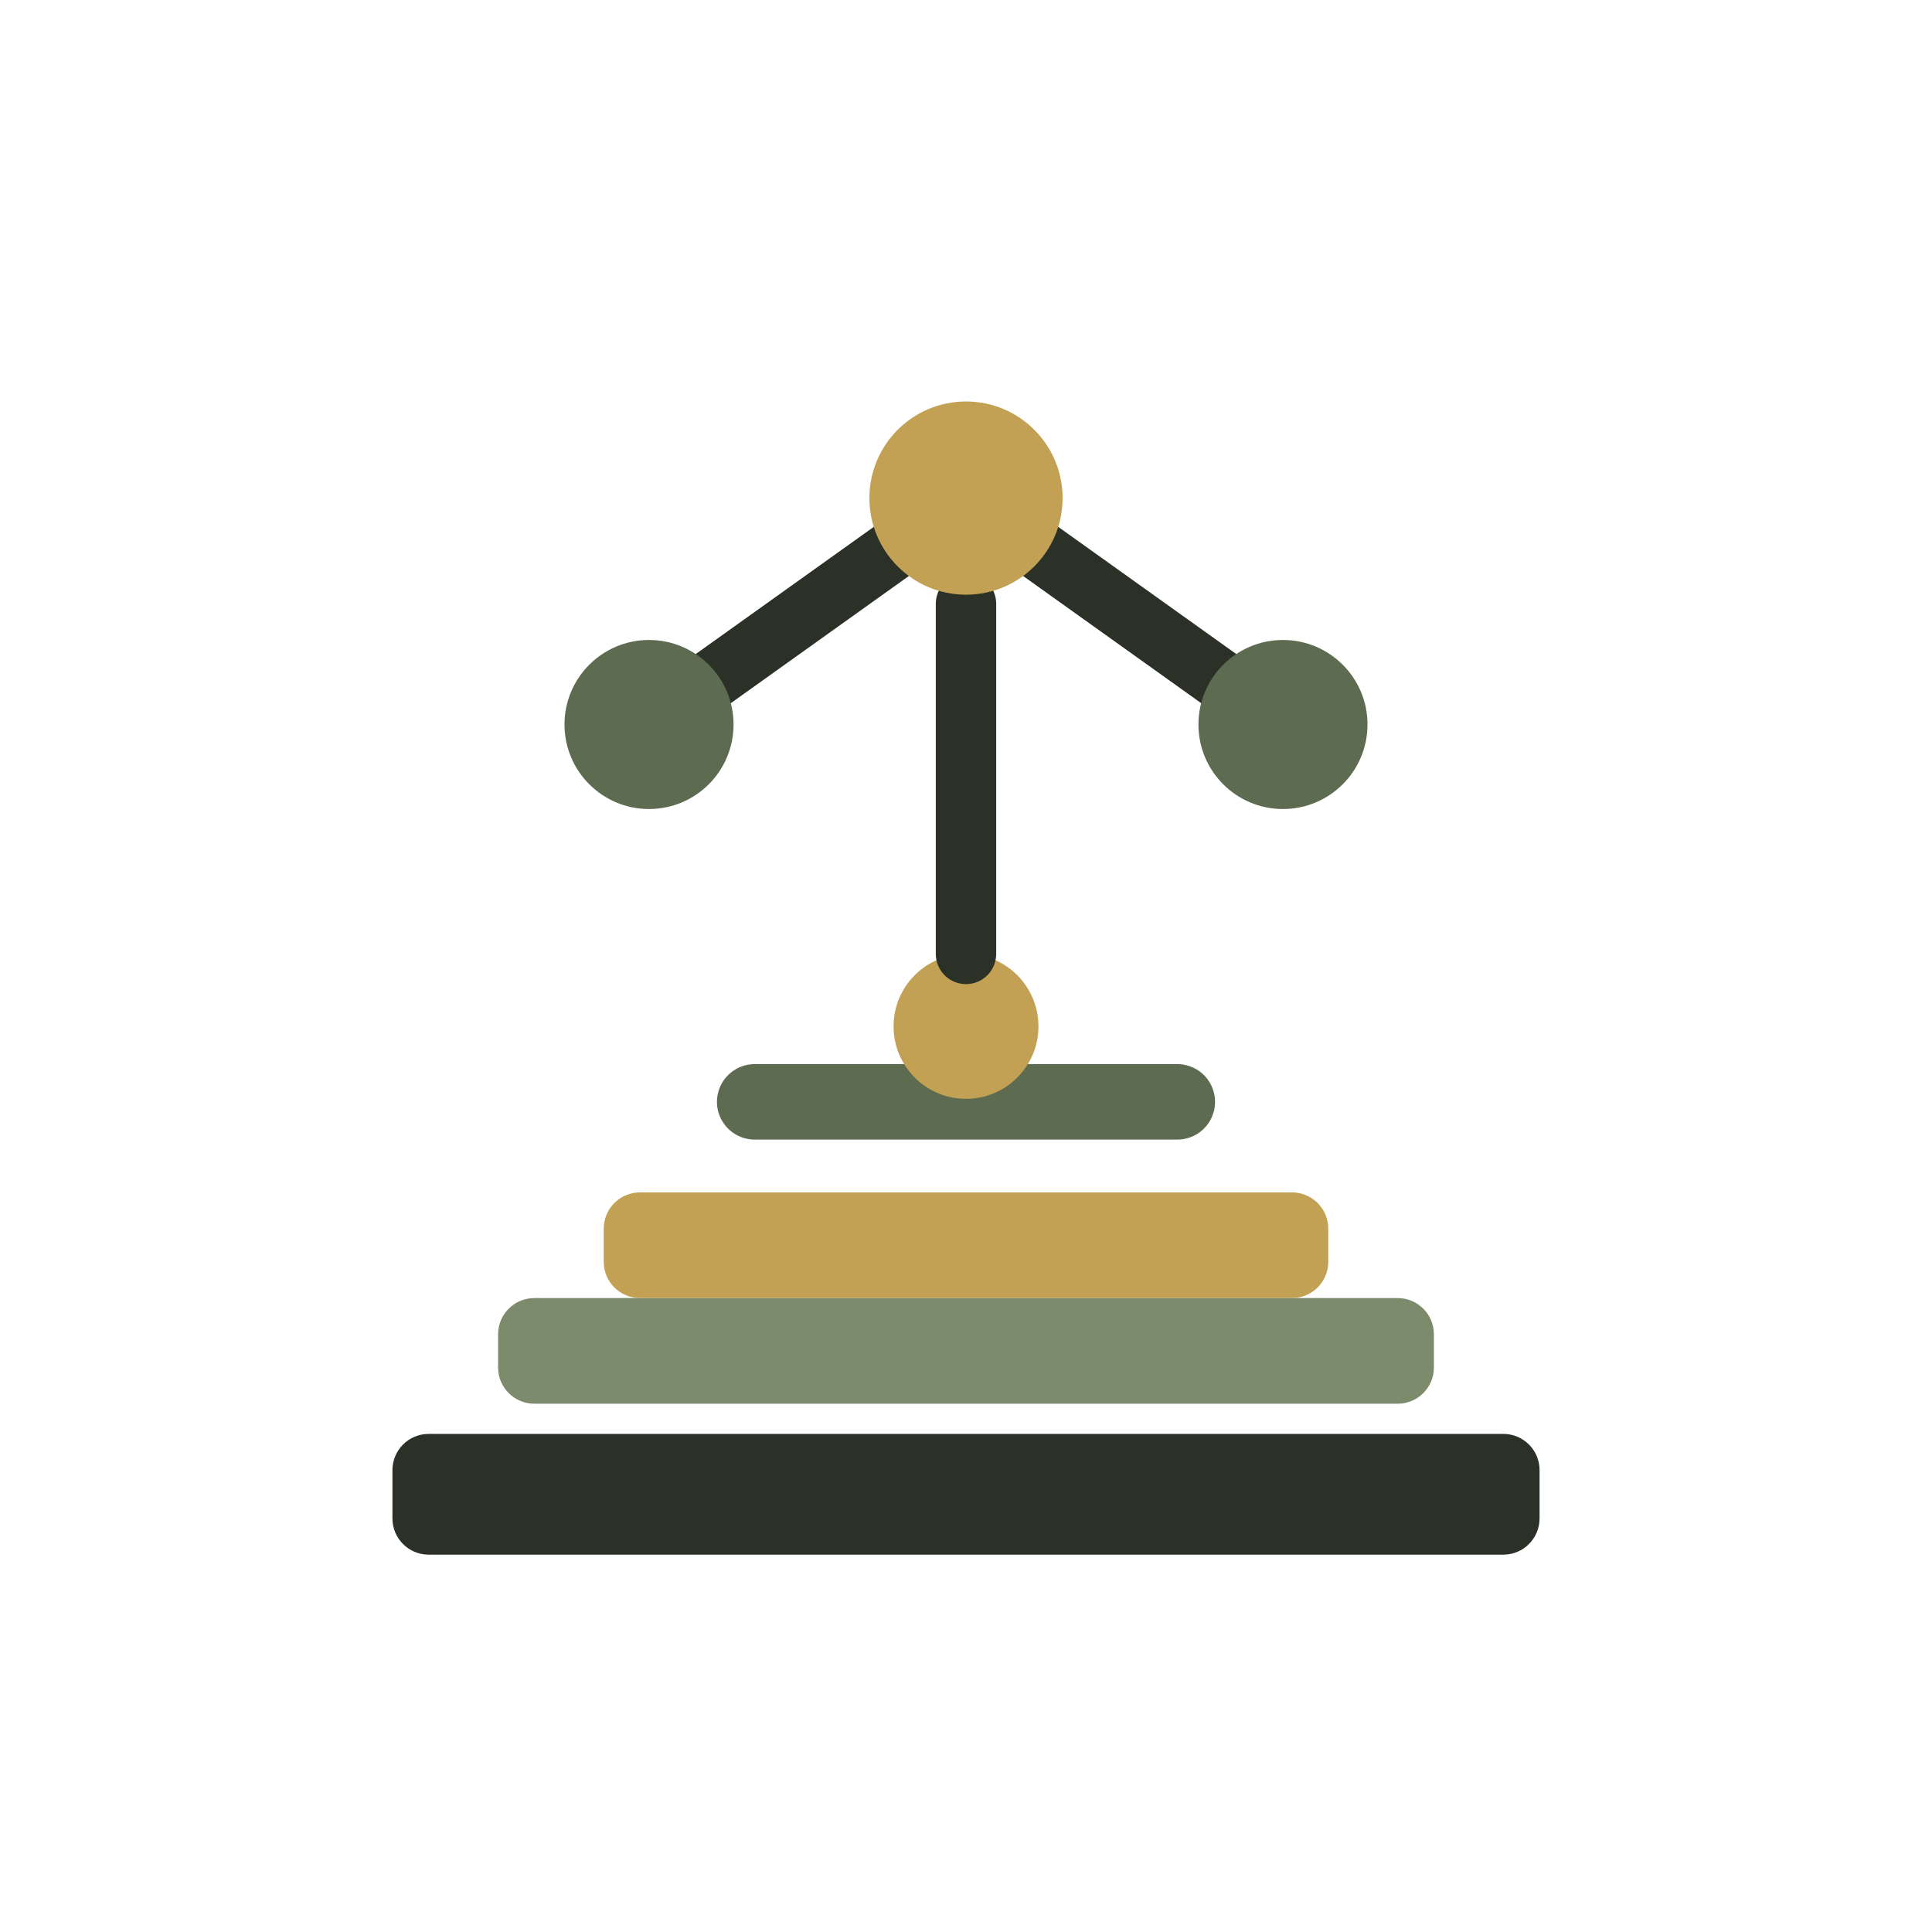
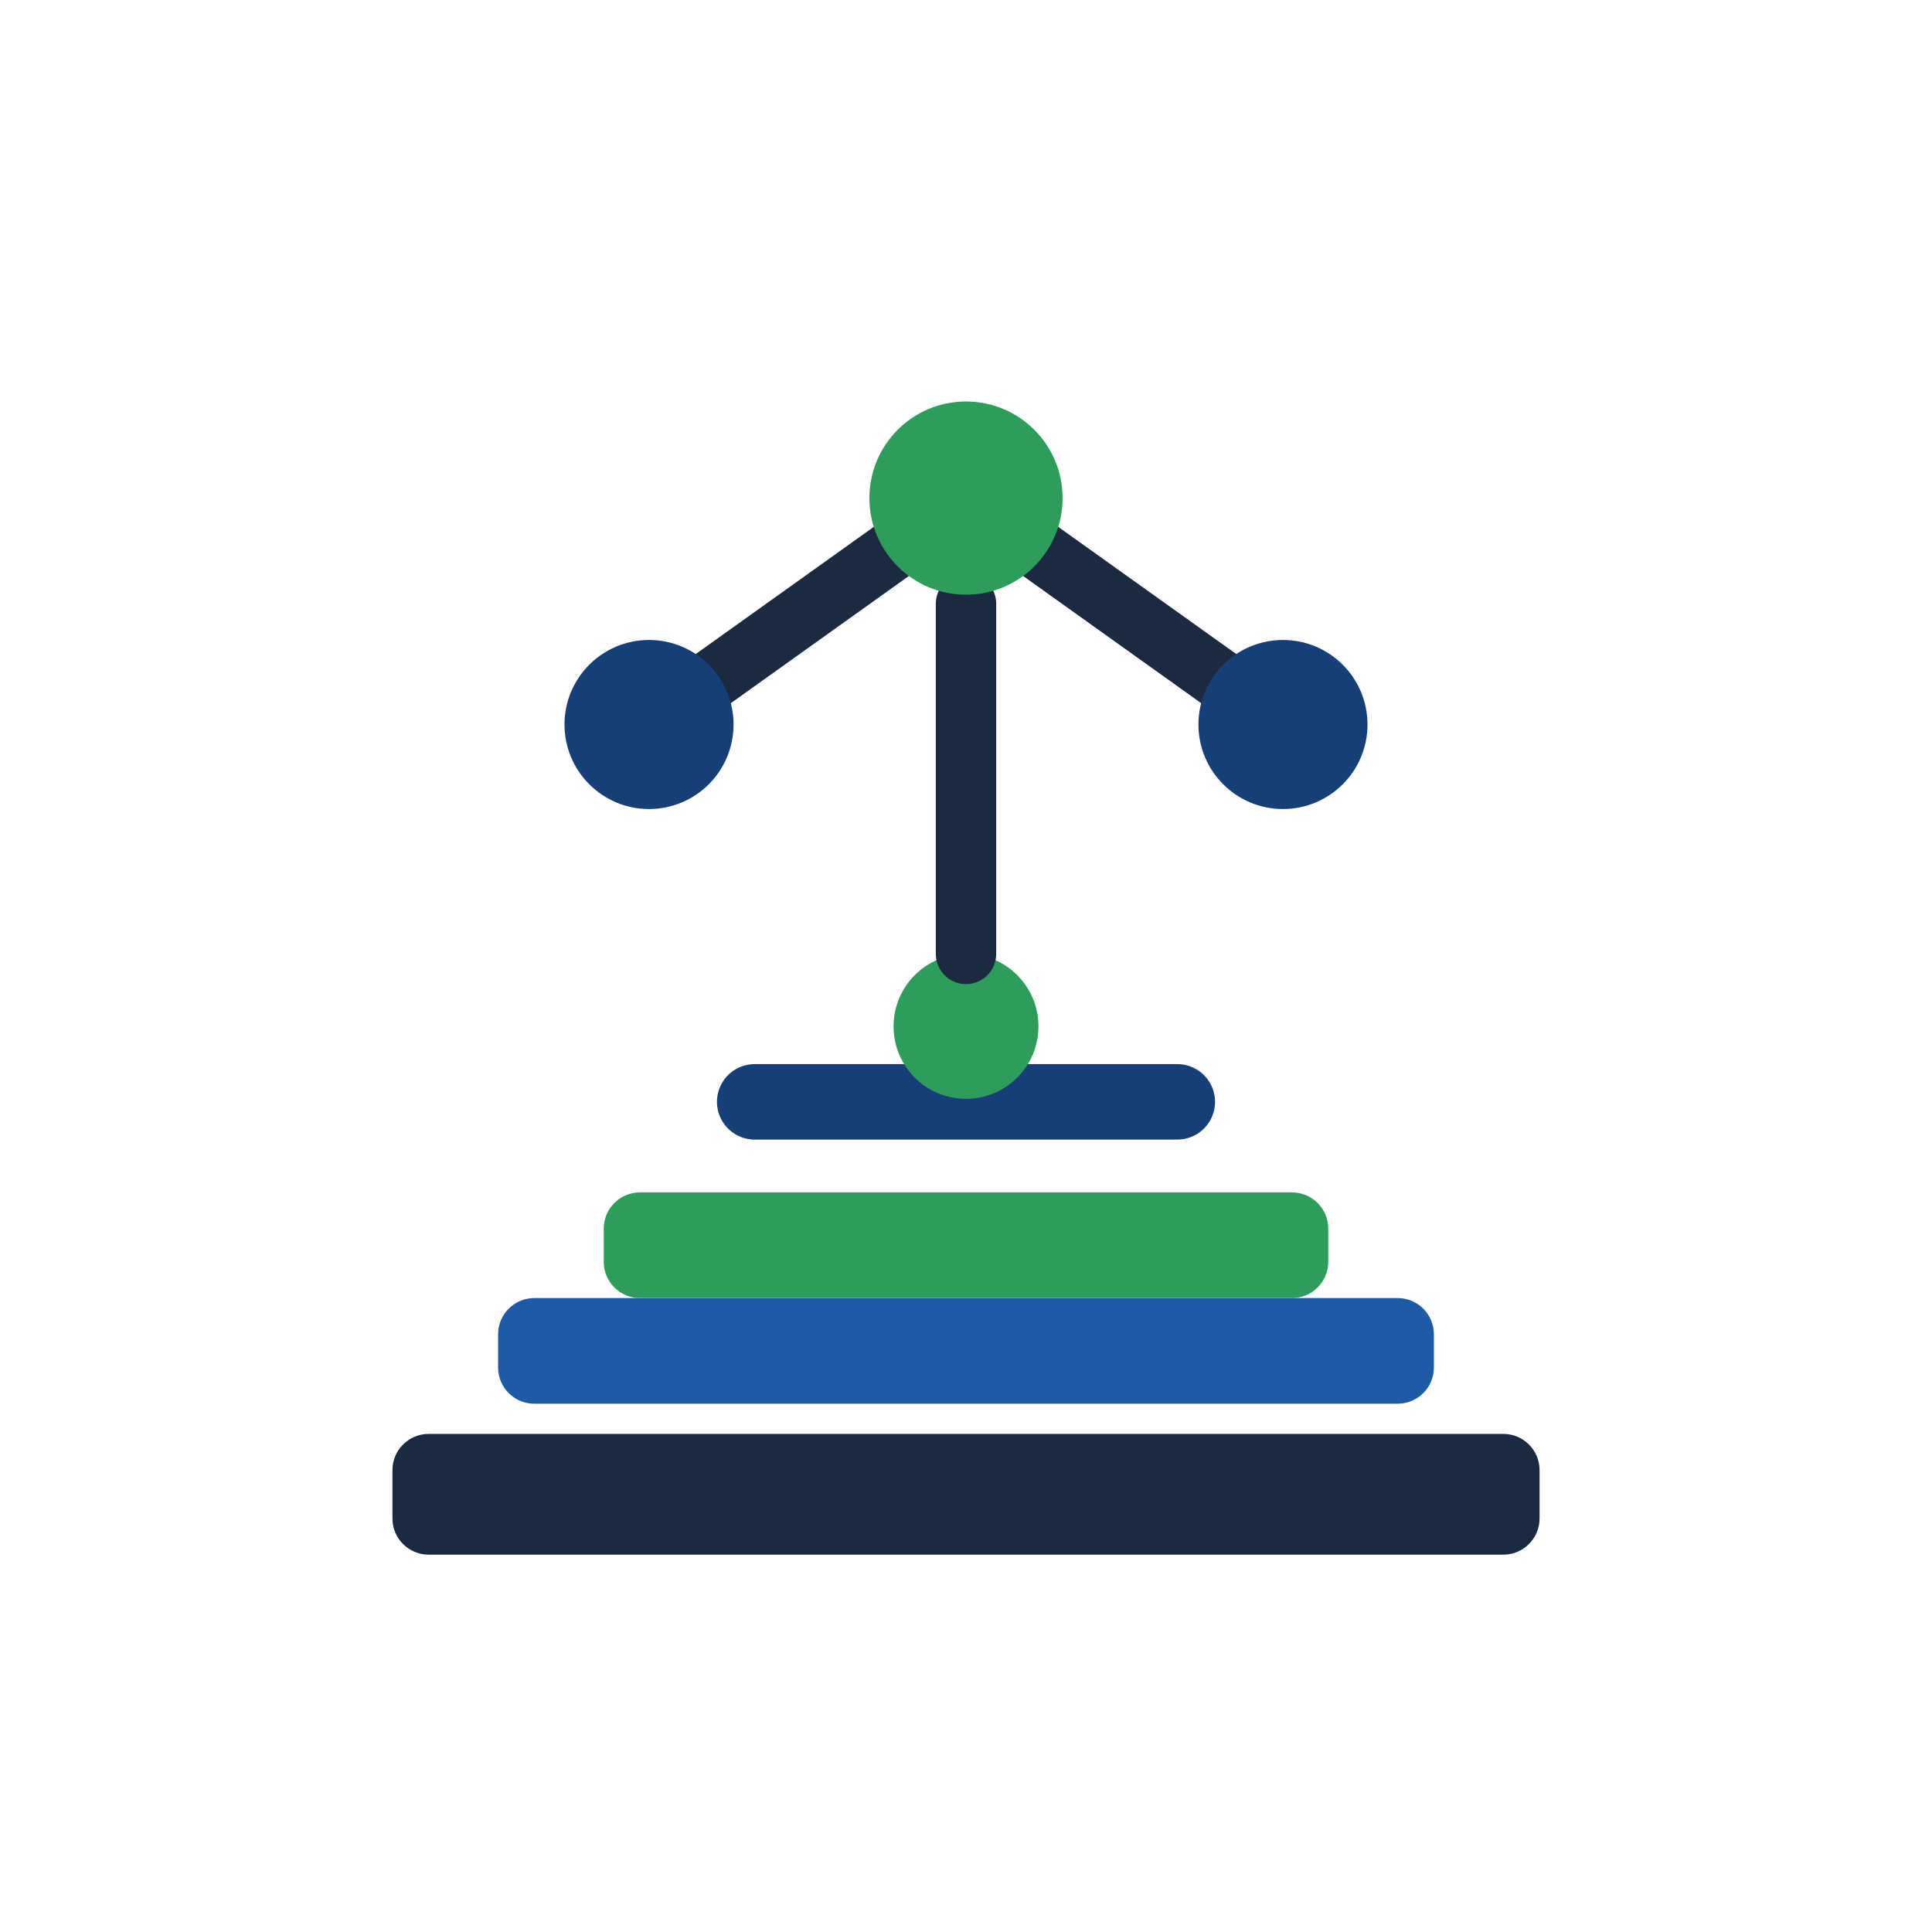
<svg xmlns="http://www.w3.org/2000/svg" viewBox="0 0 64 64">
-   <rect x="13" y="47.5" width="38" height="4" rx="1.2" fill="#2C3128" />
-   <rect x="16.5" y="43" width="31" height="3.5" rx="1.2" fill="#7C8B6C" />
-   <rect x="20" y="39.5" width="24" height="3.5" rx="1.2" fill="#C2A054" />
-   <line x1="25" y1="36.5" x2="39" y2="36.5" stroke="#5D6C50" stroke-width="2.5" stroke-linecap="round" />
-   <circle cx="32" cy="34" r="2.4" fill="#C2A054" />
-   <line x1="32" y1="20" x2="32" y2="31.6" stroke="#2C3128" stroke-width="2" stroke-linecap="round" />
-   <path d="M21.5 24 L32 16.5 L42.5 24" fill="none" stroke="#2C3128" stroke-width="2" stroke-linecap="round" stroke-linejoin="round" />
-   <circle cx="32" cy="16.5" r="3.2" fill="#C2A054" />
-   <circle cx="21.5" cy="24" r="2.8" fill="#5D6C50" />
-   <circle cx="42.5" cy="24" r="2.8" fill="#5D6C50" />
+   <rect x="13" y="47.5" width="38" height="4" rx="1.2" fill="#1B2A41" />
+   <rect x="16.5" y="43" width="31" height="3.5" rx="1.2" fill="#1F5AA6" />
+   <rect x="20" y="39.5" width="24" height="3.5" rx="1.2" fill="#2E9D5B" />
+   <line x1="25" y1="36.5" x2="39" y2="36.5" stroke="#163F78" stroke-width="2.5" stroke-linecap="round" />
+   <circle cx="32" cy="34" r="2.4" fill="#2E9D5B" />
+   <line x1="32" y1="20" x2="32" y2="31.6" stroke="#1B2A41" stroke-width="2" stroke-linecap="round" />
+   <path d="M21.5 24 L32 16.5 L42.5 24" fill="none" stroke="#1B2A41" stroke-width="2" stroke-linecap="round" stroke-linejoin="round" />
+   <circle cx="32" cy="16.5" r="3.2" fill="#2E9D5B" />
+   <circle cx="21.5" cy="24" r="2.8" fill="#163F78" />
+   <circle cx="42.5" cy="24" r="2.8" fill="#163F78" />
</svg>
